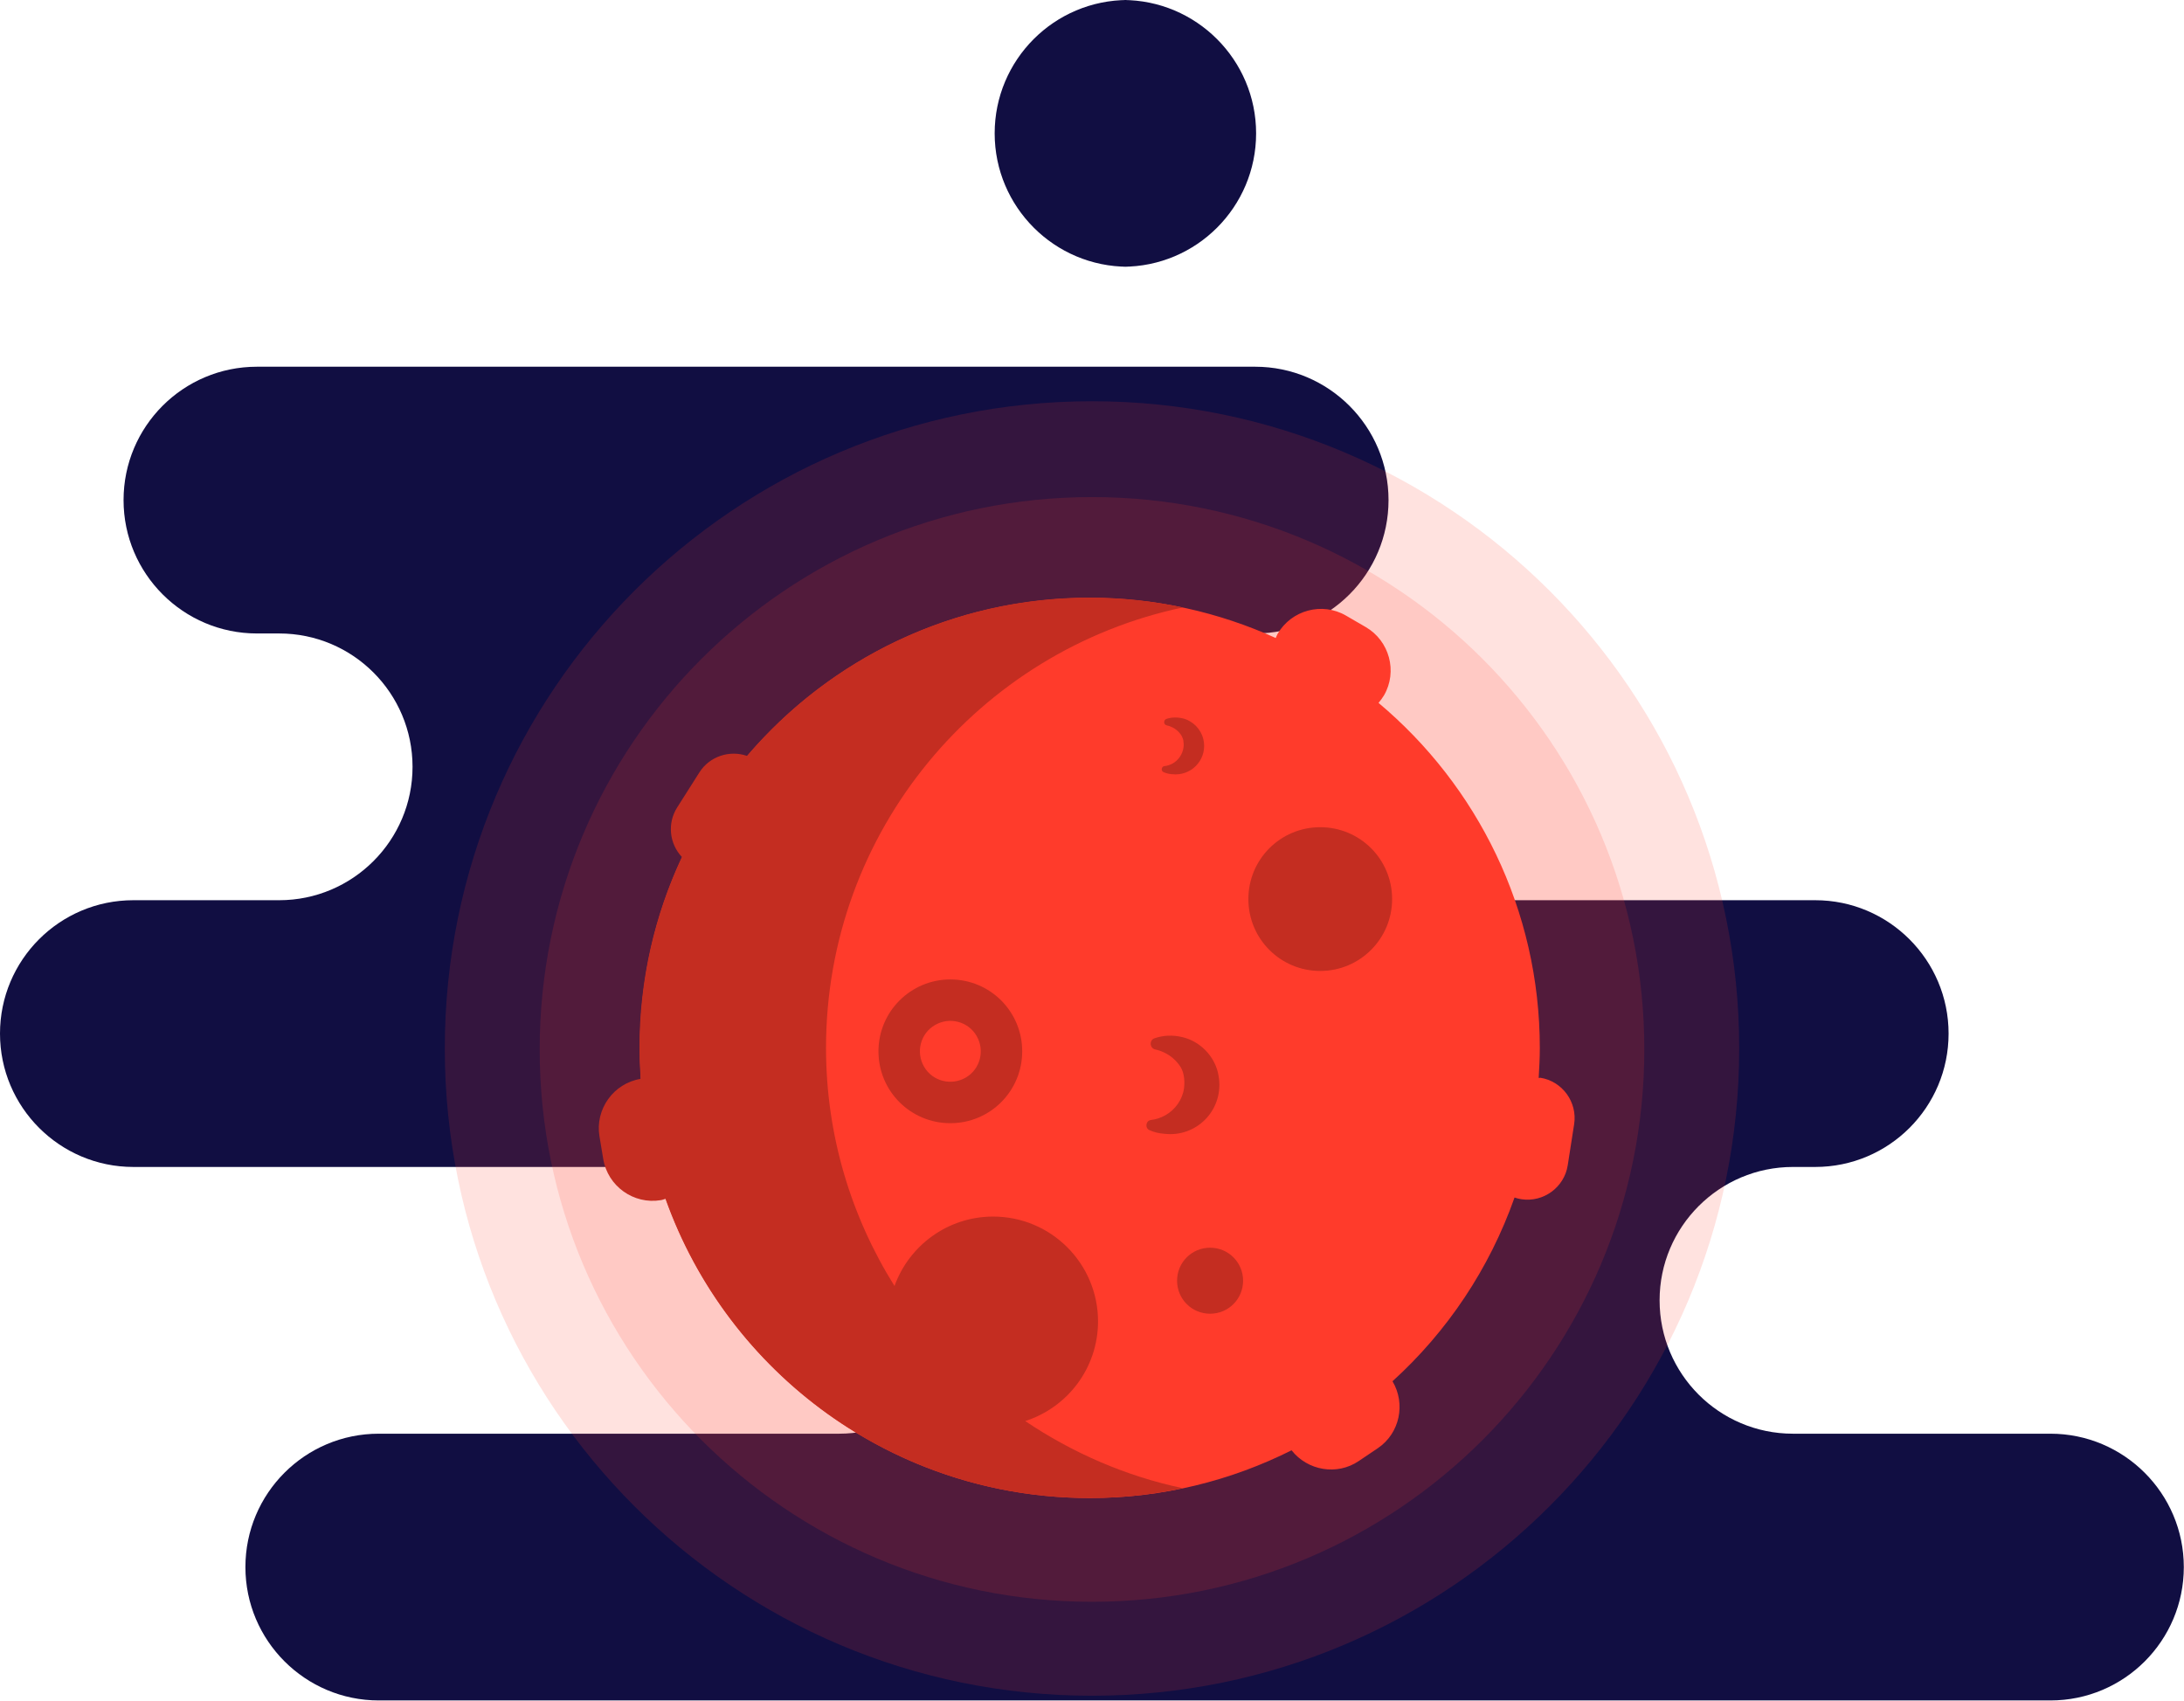
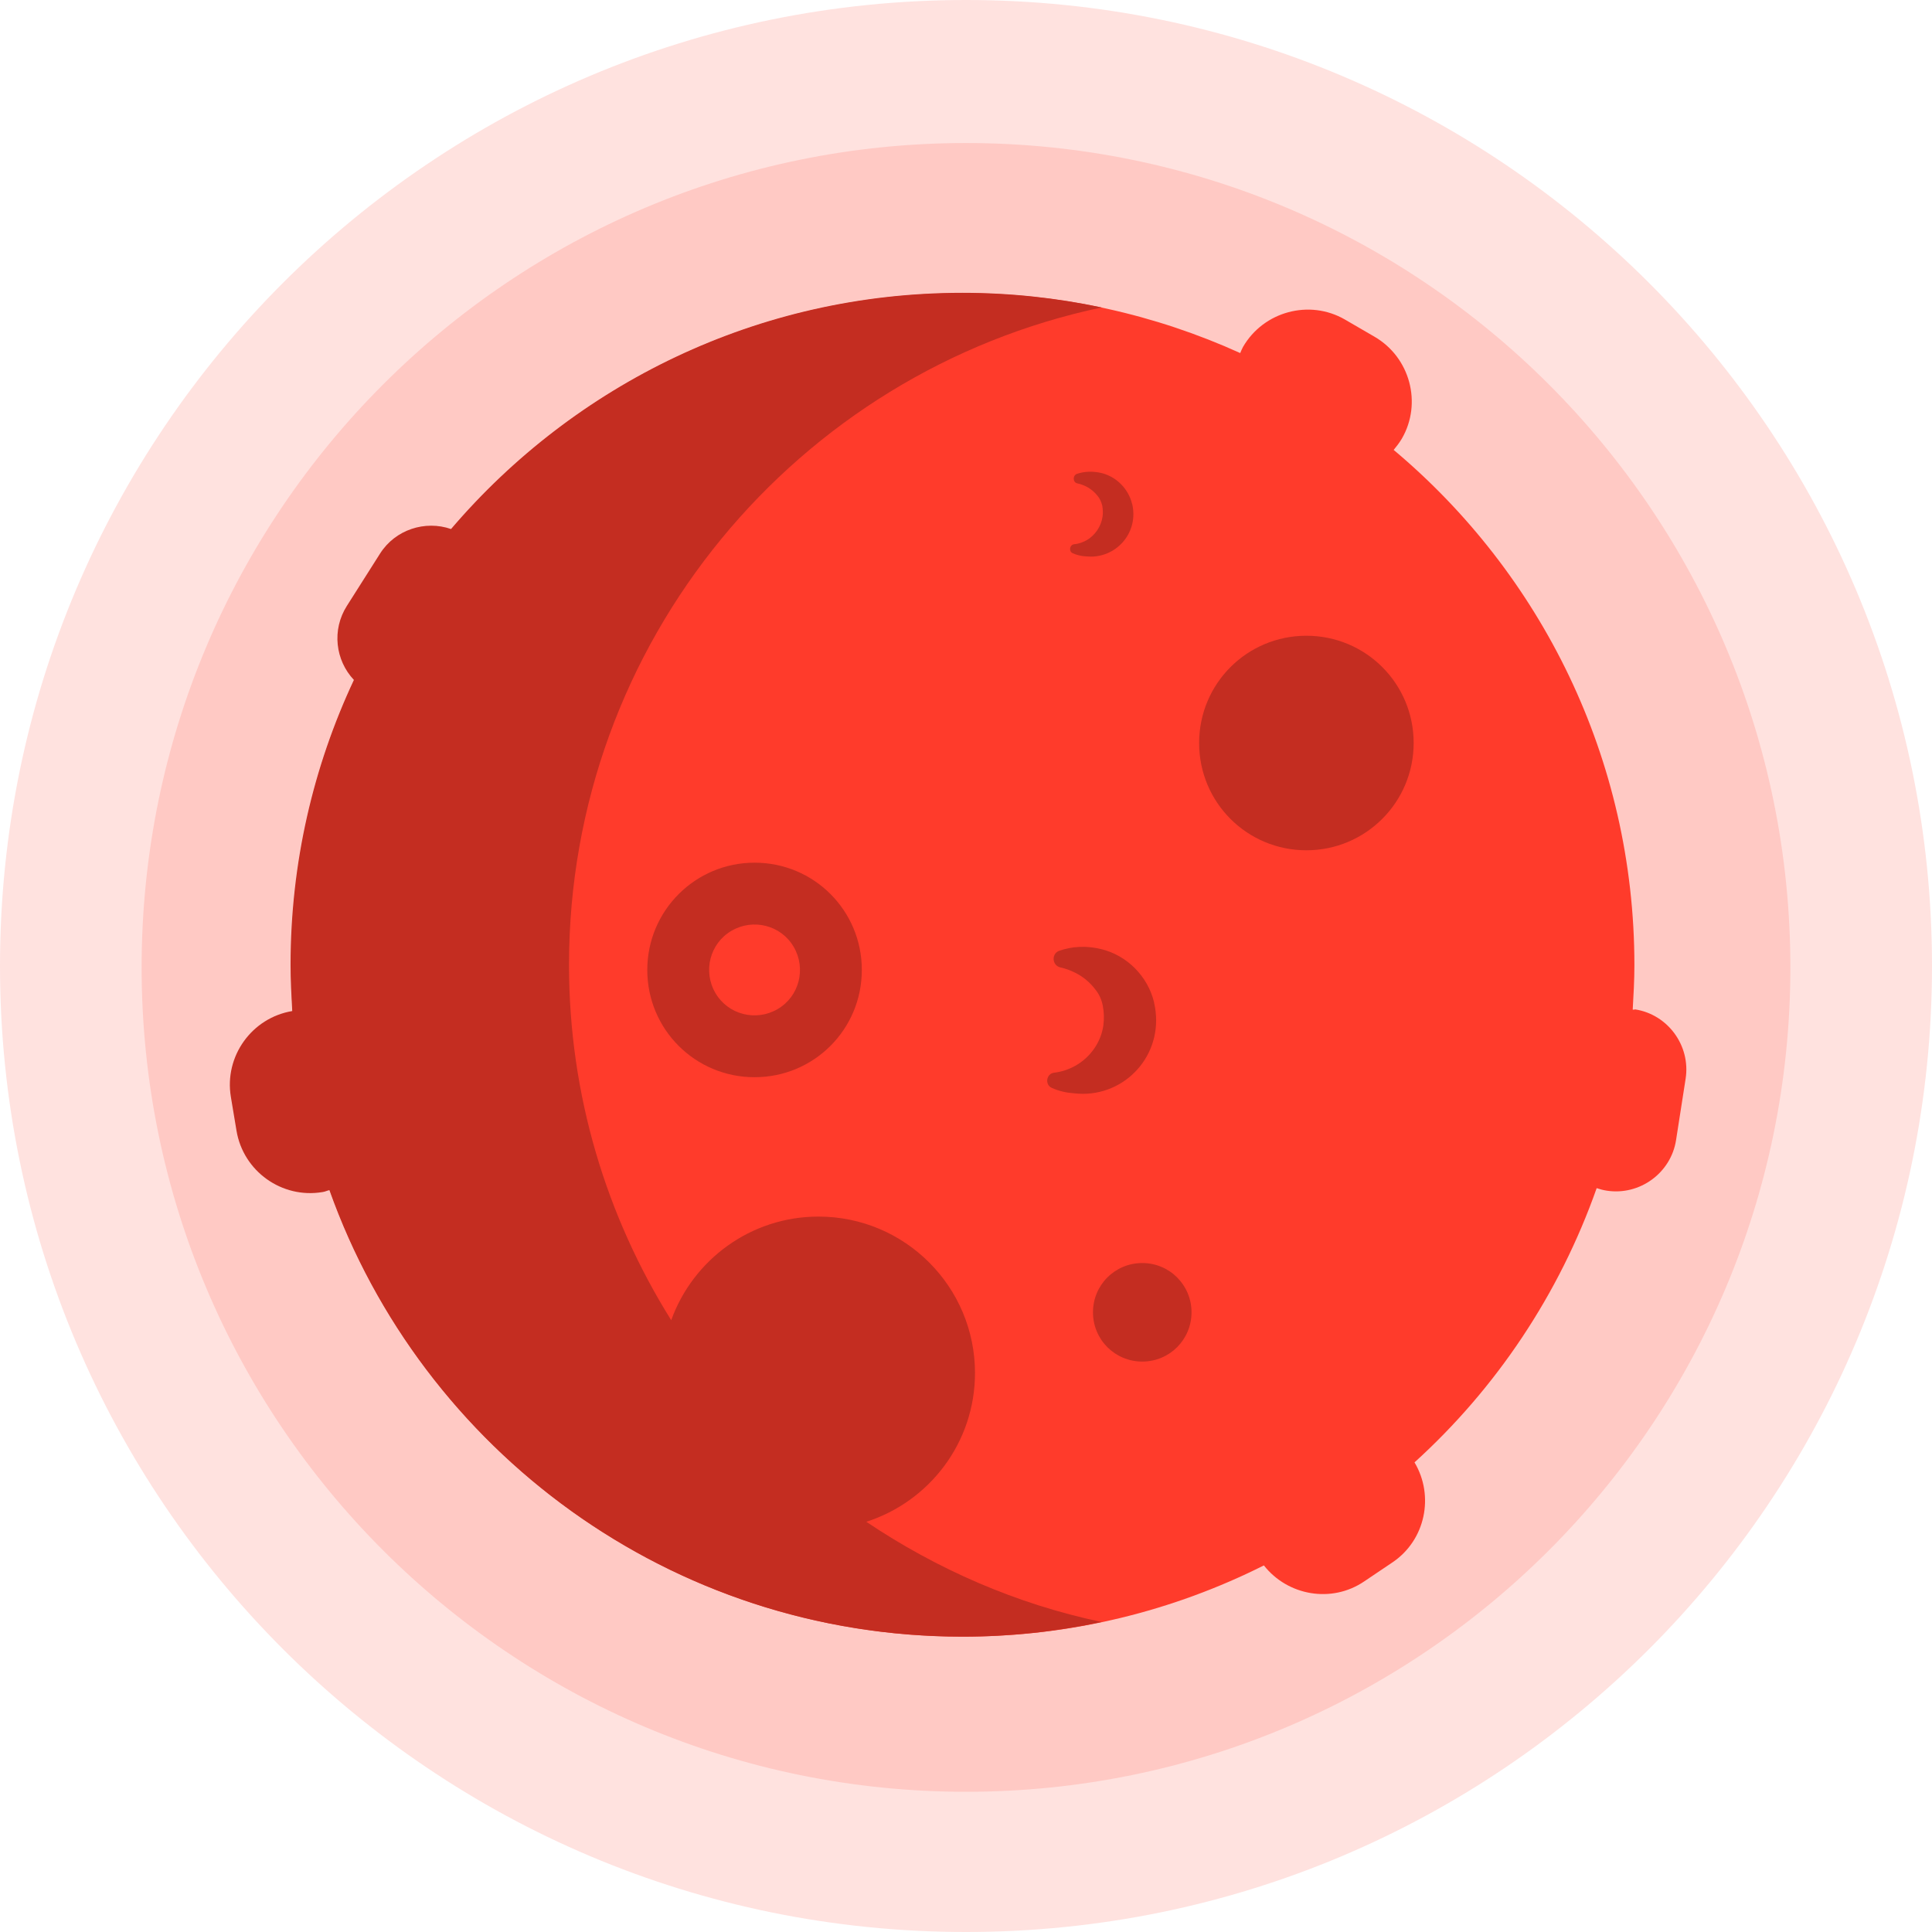
- <svg xmlns="http://www.w3.org/2000/svg" id="Layer_2" viewBox="0 0 115.78 90.15">
+ <svg xmlns="http://www.w3.org/2000/svg" id="Layer_2" viewBox="0 0 68.62 68.62">
  <defs>
    <style>
      .cls-1 {
        fill: #c42d21;
      }

      .cls-2, .cls-3 {
        fill: #ff3b2b;
      }

      .cls-3 {
        opacity: .15;
      }
- 
-       .cls-4 {
-         fill: #110e42;
-       }
    </style>
  </defs>
  <g id="OBJECTS">
    <g>
+       <circle class="cls-3" cx="34.31" cy="34.31" r="34.31" />
+       <circle class="cls-3" cx="34.31" cy="34.36" r="29.28" />
+       <path class="cls-2" d="M58.05,35.86s-.04,0-.06,0c.03-.52.06-1.05.06-1.58,0-7.35-3.33-13.92-8.55-18.3.1-.12.2-.25.29-.4h0c.73-1.26.29-2.89-.97-3.62l-1.05-.61c-1.26-.73-2.89-.29-3.62.97-.04.07-.07.15-.1.22-3-1.36-6.34-2.13-9.85-2.13-13.18,0-23.86,10.68-23.86,23.86s10.68,23.86,23.86,23.86c3.85,0,7.48-.92,10.69-2.53.85,1.08,2.41,1.35,3.56.57l1.01-.68c1.17-.79,1.49-2.36.78-3.55,2.9-2.63,5.14-5.97,6.47-9.74.12.04.23.07.36.09,1.17.18,2.28-.63,2.46-1.8l.34-2.18c.18-1.17-.63-2.28-1.8-2.46Z" />
      <g>
-         <path class="cls-4" d="M59.8,14.14h-.28c3.91,0,7.07-3.17,7.07-7.07s-3.17-7.07-7.07-7.07h.28c-3.91,0-7.07,3.17-7.07,7.07s3.17,7.07,7.07,7.07Z" />
-         <path class="cls-4" d="M108.71,76h-13.66c-3.91,0-7.07-3.17-7.07-7.07s3.17-7.07,7.07-7.07h1.18c3.91,0,7.07-3.17,7.07-7.07s-3.17-7.07-7.07-7.07h-30.87c-3.91,0-7.07-3.17-7.07-7.07s3.17-7.07,7.07-7.07h1.18c3.91,0,7.07-3.17,7.07-7.07s-3.17-7.07-7.07-7.07H13.62c-3.91,0-7.07,3.17-7.07,7.07s3.17,7.07,7.07,7.07h1.18c3.91,0,7.07,3.17,7.07,7.07s-3.17,7.07-7.07,7.07h-7.73c-3.91,0-7.07,3.17-7.07,7.07s3.17,7.07,7.07,7.07h37.41c3.91,0,7.07,3.17,7.07,7.07s-3.17,7.07-7.07,7.07h-24.4c-3.91,0-7.07,3.17-7.07,7.07s3.17,7.07,7.07,7.07h88.62c3.91,0,7.07-3.17,7.07-7.07s-3.17-7.07-7.07-7.07Z" />
-       </g>
-       <circle class="cls-3" cx="57.89" cy="55.58" r="34.31" />
-       <circle class="cls-3" cx="57.89" cy="55.63" r="29.28" />
-       <path class="cls-2" d="M81.63,57.14s-.04,0-.06,0c.03-.52.06-1.05.06-1.58,0-7.35-3.33-13.92-8.55-18.3.1-.12.2-.25.29-.4h0c.73-1.26.29-2.89-.97-3.62l-1.05-.61c-1.26-.73-2.89-.29-3.62.97-.04.07-.07.15-.1.22-3-1.36-6.34-2.13-9.85-2.13-13.18,0-23.86,10.68-23.86,23.86s10.68,23.86,23.86,23.86c3.85,0,7.48-.92,10.69-2.53.85,1.08,2.41,1.35,3.56.57l1.01-.68c1.17-.79,1.49-2.36.78-3.55,2.9-2.63,5.14-5.97,6.47-9.74.12.04.23.07.36.09,1.17.18,2.28-.63,2.46-1.8l.34-2.18c.18-1.17-.63-2.28-1.8-2.46Z" />
-       <g>
-         <path class="cls-1" d="M65.9,67.89c0,.97-.78,1.75-1.75,1.75s-1.75-.78-1.75-1.75.78-1.75,1.75-1.75,1.75.78,1.75,1.75Z" />
-         <path class="cls-1" d="M73.8,47.66c0,2.1-1.7,3.81-3.81,3.81s-3.81-1.7-3.81-3.81,1.7-3.81,3.81-3.81,3.81,1.7,3.81,3.81Z" />
-         <path class="cls-1" d="M50.38,51.92c-2.1,0-3.81,1.7-3.81,3.81s1.7,3.81,3.81,3.81,3.81-1.7,3.81-3.81-1.7-3.81-3.81-3.81ZM51.2,57.12c-.77.45-1.76.2-2.21-.57-.45-.77-.2-1.76.57-2.21.77-.45,1.76-.2,2.21.57.45.77.2,1.76-.57,2.21Z" />
-         <path class="cls-1" d="M58.21,70.05c0-3.07-2.49-5.56-5.56-5.56-2.41,0-4.46,1.54-5.23,3.68-2.29-3.66-3.63-7.98-3.63-12.62,0-11.48,8.11-21.07,18.92-23.35-1.6-.34-3.25-.52-4.95-.52-7.27,0-13.78,3.26-18.16,8.39-.92-.32-1.98.02-2.52.87l-1.18,1.86c-.54.85-.41,1.93.25,2.63-1.44,3.07-2.25,6.5-2.25,10.12,0,.55.03,1.1.06,1.64h0c-1.44.24-2.42,1.61-2.18,3.05l.2,1.2c.24,1.44,1.61,2.42,3.05,2.18h0c.09-.01.16-.05.25-.07,3.29,9.24,12.11,15.86,22.48,15.86,1.7,0,3.35-.18,4.95-.52-3.04-.64-5.86-1.88-8.36-3.56,2.24-.72,3.86-2.81,3.86-5.29Z" />
-         <path class="cls-1" d="M64.57,56.87c-.22-.92-.96-1.67-1.88-1.89-.53-.13-1.03-.1-1.49.06-.28.1-.26.52.04.59.18.04.35.1.53.19.28.14.52.34.71.59.14.17.23.37.27.59.04.21.05.44.02.68-.08.6-.46,1.14-.99,1.44-.25.14-.51.22-.76.25-.28.03-.34.43-.08.54.24.11.5.17.77.19.11.01.21.02.33.02,1.64,0,2.93-1.52,2.53-3.24Z" />
-         <path class="cls-1" d="M63.79,39.18c-.13-.54-.56-.97-1.09-1.1-.31-.07-.6-.06-.87.03-.16.06-.15.31.02.34.1.02.21.06.31.11.16.08.3.2.41.34.08.1.13.22.16.34.02.12.03.26.01.39-.05.35-.27.67-.57.84-.15.08-.3.13-.44.14-.16.02-.2.25-.05.32.14.06.29.1.45.11.06,0,.12.01.19.01.96,0,1.71-.89,1.47-1.88Z" />
+         <path class="cls-1" d="M42.32,46.61c0,.97-.78,1.75-1.75,1.75s-1.75-.78-1.75-1.75.78-1.75,1.75-1.75,1.75.78,1.75,1.75Z" />
+         <path class="cls-1" d="M50.21,26.39c0,2.1-1.7,3.81-3.81,3.81s-3.81-1.7-3.81-3.81,1.7-3.81,3.81-3.81,3.81,1.7,3.81,3.81Z" />
+         <path class="cls-1" d="M26.8,30.64c-2.1,0-3.81,1.7-3.81,3.81s1.7,3.81,3.81,3.81,3.81-1.7,3.81-3.81-1.7-3.81-3.81-3.81ZM27.62,35.84c-.77.45-1.76.2-2.21-.57-.45-.77-.2-1.76.57-2.21.77-.45,1.76-.2,2.21.57.45.77.2,1.76-.57,2.21Z" />
+         <path class="cls-1" d="M34.63,48.77c0-3.07-2.49-5.56-5.56-5.56-2.41,0-4.46,1.54-5.23,3.68-2.29-3.66-3.63-7.98-3.63-12.62,0-11.48,8.11-21.07,18.92-23.35-1.6-.34-3.25-.52-4.95-.52-7.27,0-13.78,3.26-18.16,8.39-.92-.32-1.98.02-2.52.87l-1.18,1.86c-.54.85-.41,1.93.25,2.63-1.44,3.07-2.25,6.5-2.25,10.12,0,.55.03,1.1.06,1.64h0c-1.44.24-2.42,1.61-2.18,3.05l.2,1.2c.24,1.44,1.61,2.42,3.05,2.18h0c.09-.01.16-.05.25-.07,3.29,9.24,12.11,15.86,22.48,15.86,1.7,0,3.35-.18,4.95-.52-3.04-.64-5.86-1.88-8.36-3.56,2.24-.72,3.86-2.81,3.86-5.29Z" />
+         <path class="cls-1" d="M40.99,35.6c-.22-.92-.96-1.67-1.88-1.89-.53-.13-1.03-.1-1.49.06-.28.1-.26.52.04.59.18.04.35.1.53.19.28.14.52.34.71.59.14.17.23.37.27.59.04.21.05.44.02.68-.08.6-.46,1.14-.99,1.44-.25.14-.51.22-.76.25-.28.03-.34.43-.08.54.24.11.5.17.77.19.11.01.21.02.33.02,1.64,0,2.93-1.52,2.53-3.24Z" />
+         <path class="cls-1" d="M40.21,17.9c-.13-.54-.56-.97-1.09-1.1-.31-.07-.6-.06-.87.03-.16.06-.15.31.02.34.1.02.21.06.31.11.16.08.3.2.41.34.08.1.13.22.16.34.02.12.03.26.01.39-.05.35-.27.67-.57.84-.15.08-.3.13-.44.14-.16.02-.2.25-.05.32.14.06.29.1.45.11.06,0,.12.01.19.01.96,0,1.71-.89,1.47-1.88Z" />
      </g>
    </g>
  </g>
</svg>
